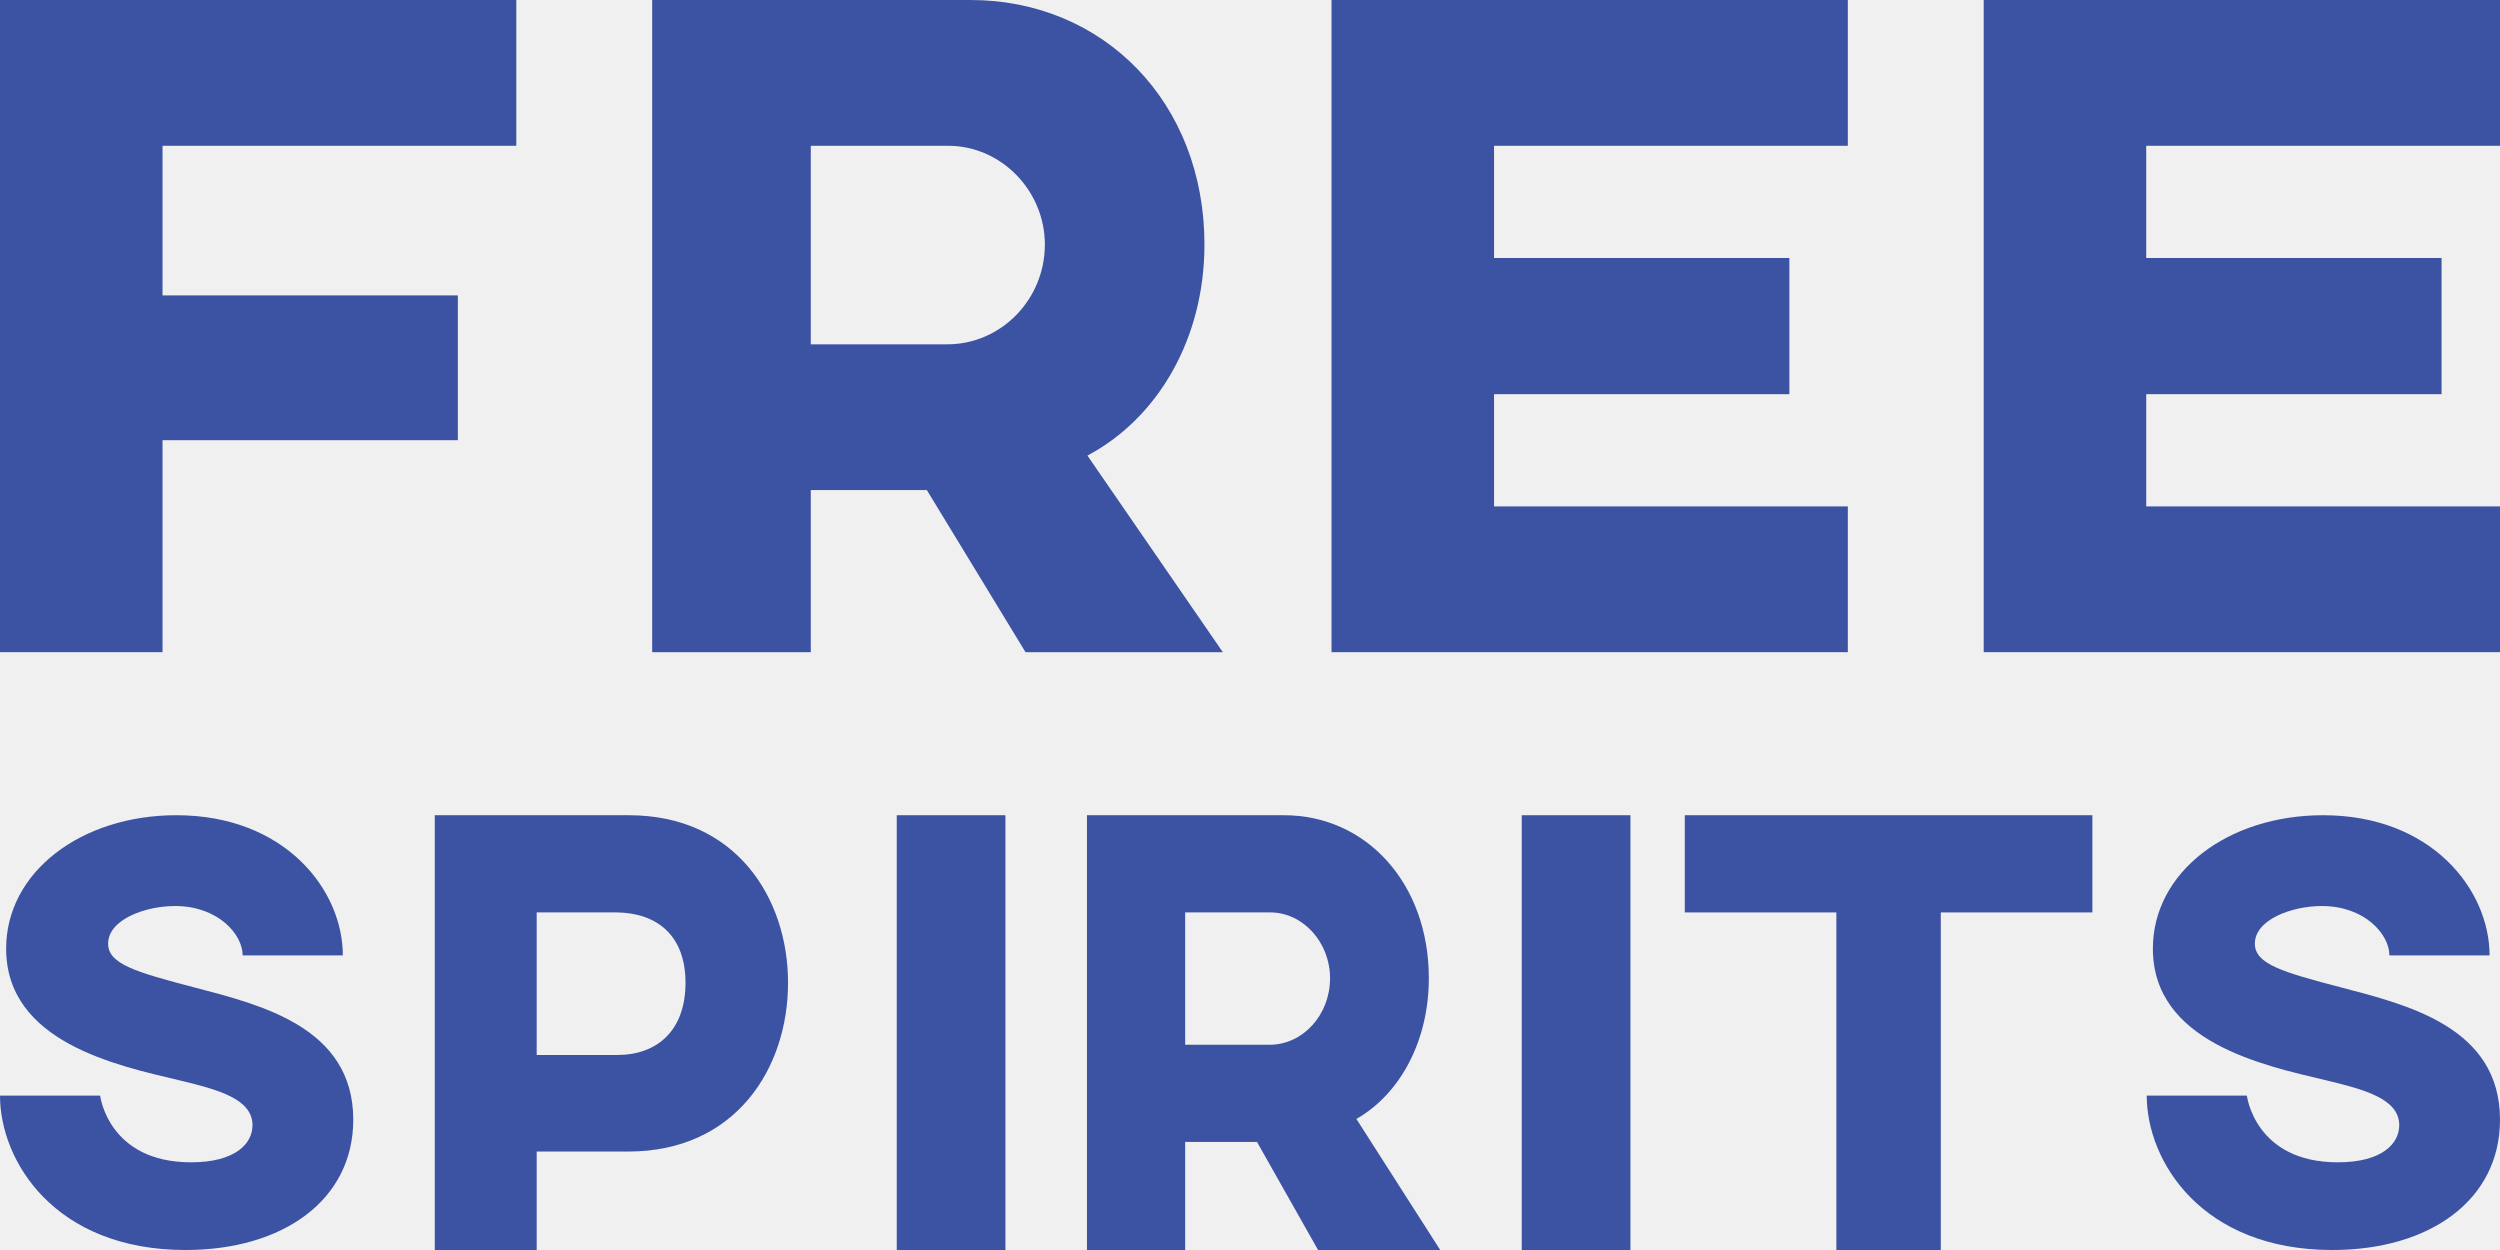
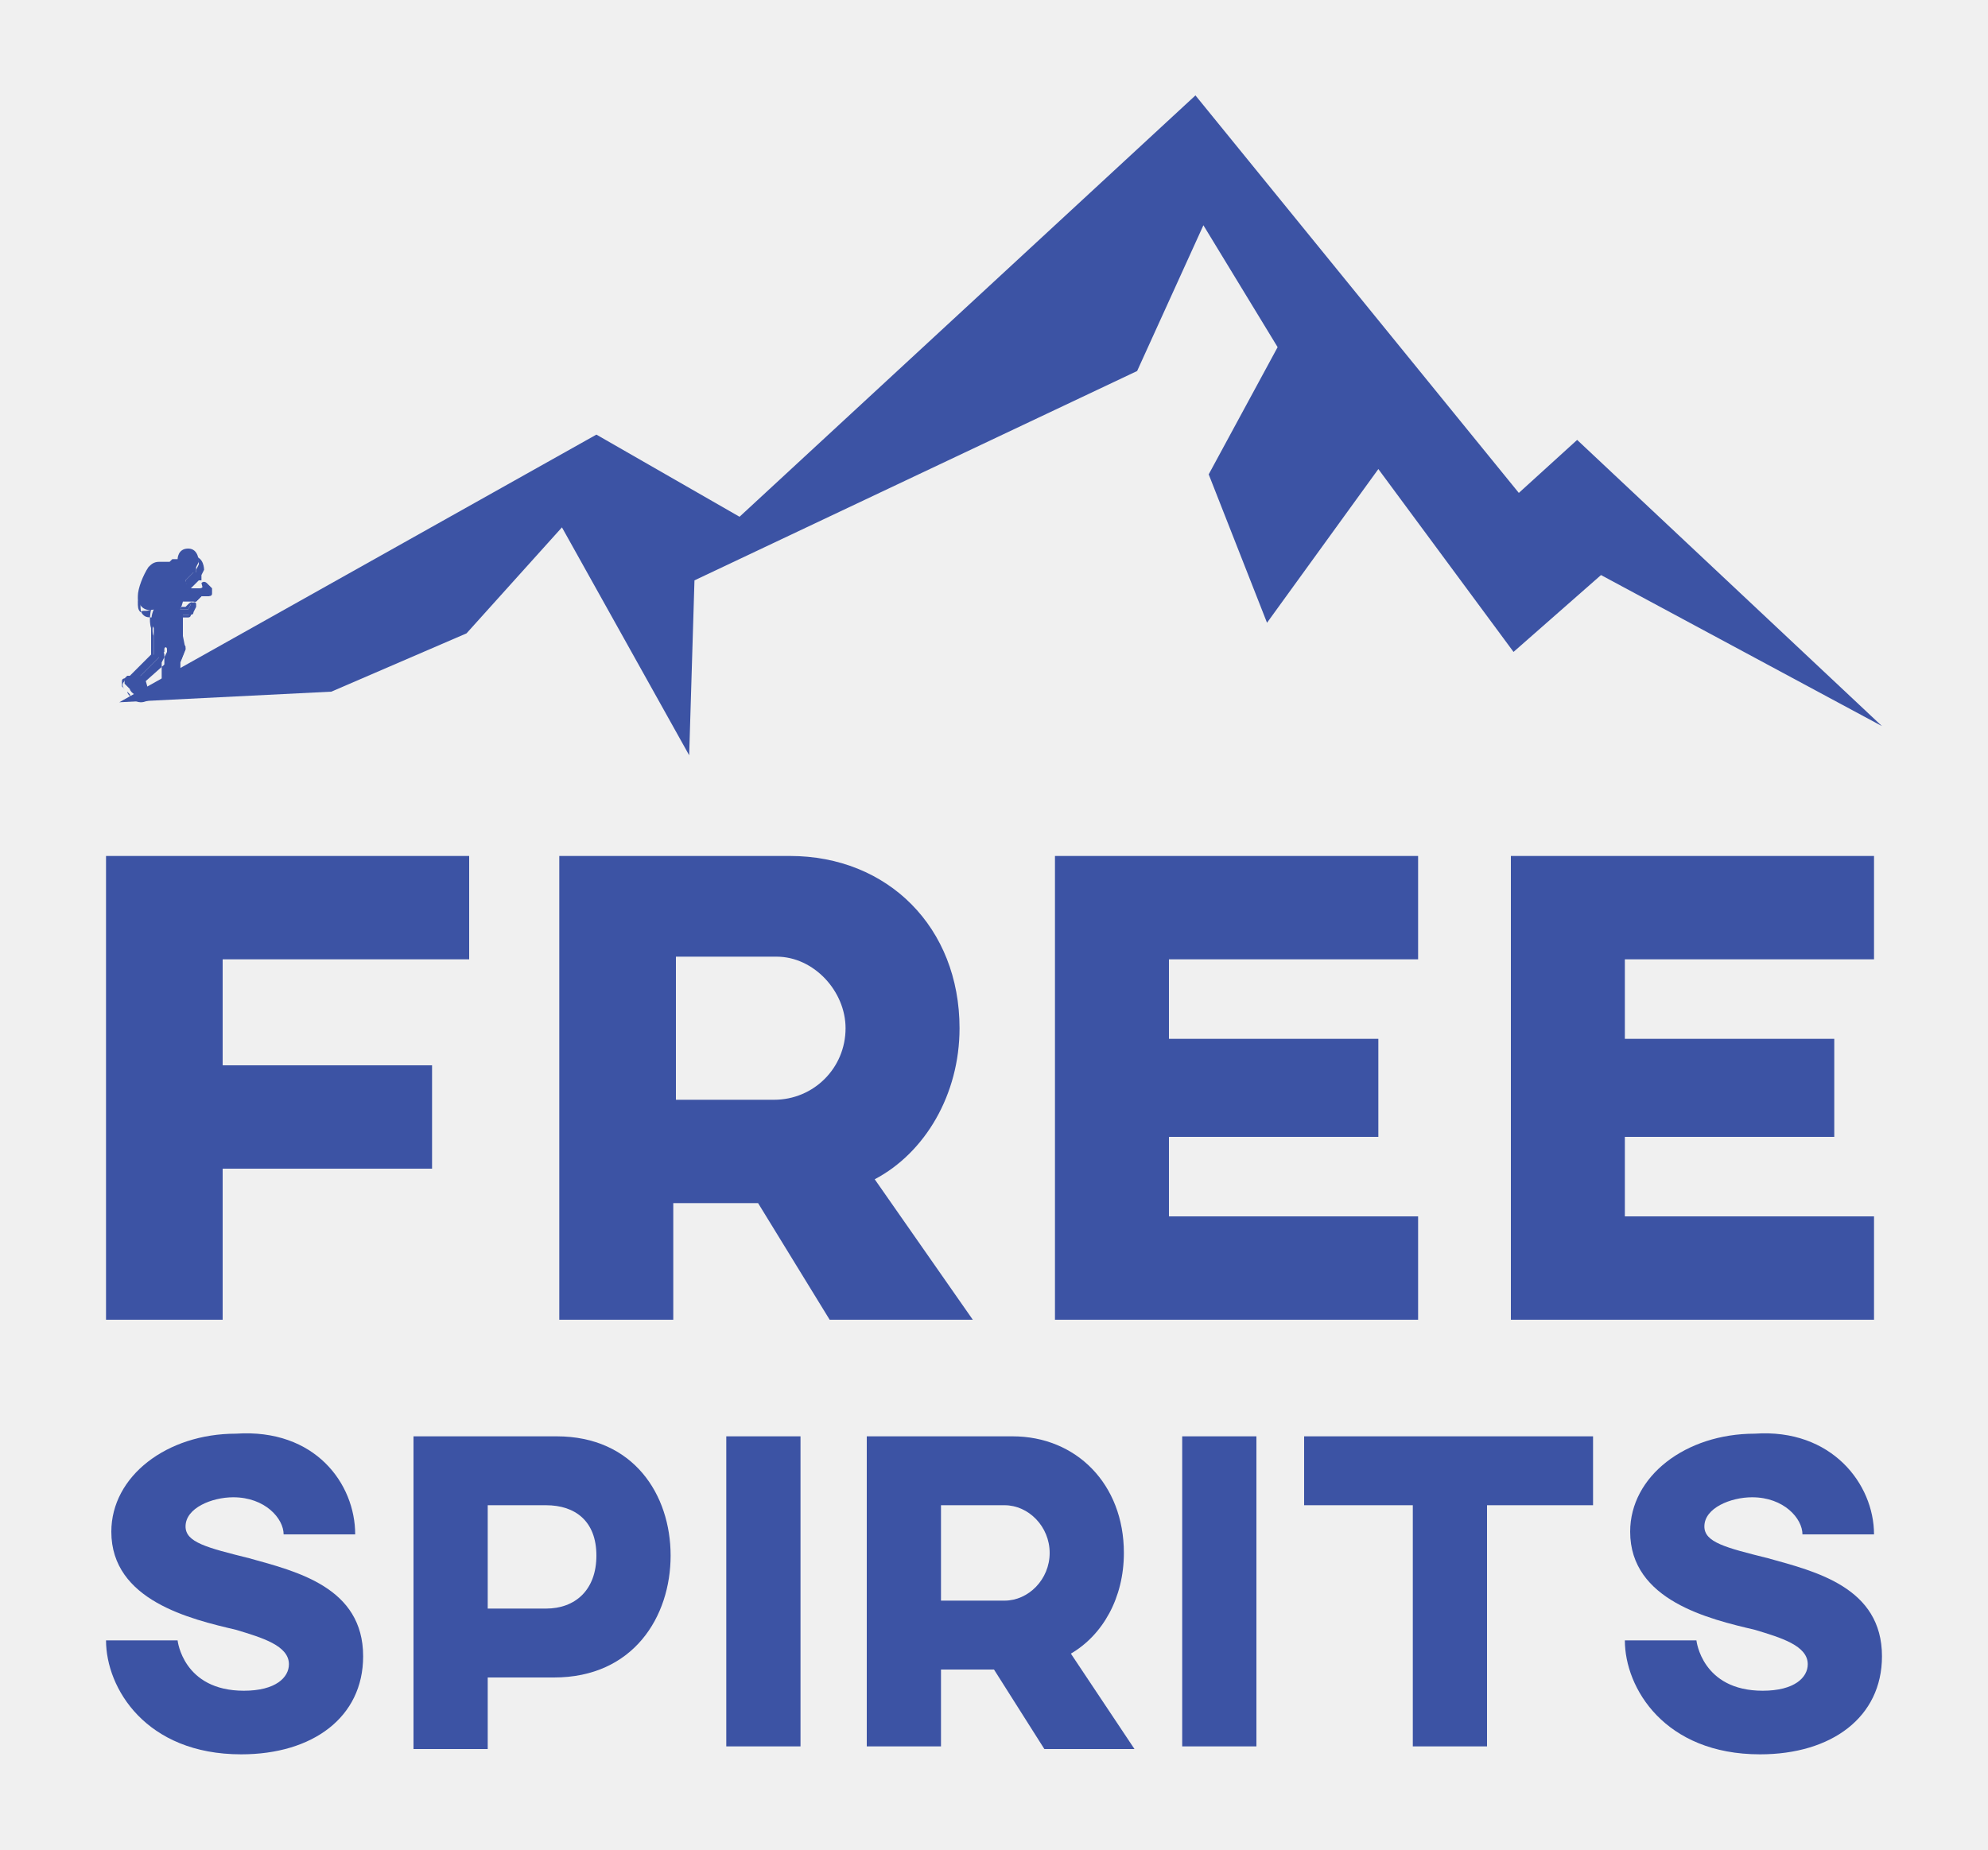
- <svg xmlns="http://www.w3.org/2000/svg" xmlns:xlink="http://www.w3.org/1999/xlink" width="92px" height="46px" viewBox="0 0 92 46" version="1.1">
-   <defs>
-     <polygon id="path-1" points="0 46 92 46 92 0 0 0" />
-   </defs>
-   <g id="MENU" stroke="none" stroke-width="1" fill="none" fill-rule="evenodd" transform="translate(-7, -3)">
-     <g id="Page-1" transform="translate(7, 3)">
-       <path d="M12.616,35.159 L8.93,35.159 C8.93,34.386 8.026,33.342 6.443,33.342 C5.336,33.342 3.979,33.841 3.979,34.728 C3.979,35.477 4.997,35.773 7.167,36.341 C9.586,36.977 13,37.796 13,41.205 C13,44.159 10.423,46 6.828,46 C2.012,46 0,42.727 0,40.319 L3.685,40.319 C3.685,40.319 3.979,42.773 7.031,42.773 C8.682,42.773 9.292,42.069 9.292,41.409 C9.292,40.432 8.003,40.091 6.579,39.75 C4.273,39.204 0.226,38.341 0.226,34.909 C0.226,32.091 2.984,30 6.488,30 C10.49,30 12.616,32.75 12.616,35.159" id="Fill-1" fill="#3C53A4" />
-       <path d="M19.75,33.577 L19.75,38.824 L22.705,38.824 C24.205,38.824 25.227,37.906 25.227,36.165 C25.227,34.448 24.205,33.6 22.705,33.577 L19.75,33.577 Z M29,36.165 C29,39.318 27.069,42.377 23.114,42.377 L19.75,42.377 L19.75,46 L16,46 L16,30 L23.136,30 C27.091,30 29,33.059 29,36.165 Z" id="Fill-3" fill="#3C53A4" />
-       <mask id="mask-2" fill="white">
-         <use xlink:href="#path-1" />
-       </mask>
-       <g id="Clip-6" />
-       <polygon id="Fill-5" fill="#3C53A4" mask="url(#mask-2)" points="33 46 37 46 37 30 33 30" />
-       <path d="M43.614,33.577 L43.614,38.447 L46.72,38.447 C47.955,38.447 48.946,37.341 48.946,35.999 C48.946,34.683 47.955,33.577 46.743,33.577 L43.614,33.577 Z M52.581,35.999 C52.581,38.306 51.524,40.259 49.915,41.177 L53,46 L48.505,46 L46.257,42.023 L43.614,42.023 L43.614,46 L40,46 L40,30 L47.249,30 C50.29,30 52.581,32.518 52.581,35.999 Z" id="Fill-7" fill="#3C53A4" mask="url(#mask-2)" />
-       <polygon id="Fill-8" fill="#3C53A4" mask="url(#mask-2)" points="56 46 60 46 60 30 56 30" />
-       <polygon id="Fill-9" fill="#3C53A4" mask="url(#mask-2)" points="77 33.577 71.421 33.577 71.421 46 67.578 46 67.578 33.577 62 33.577 62 30 77 30" />
-       <path d="M91.616,35.159 L87.93,35.159 C87.93,34.386 87.026,33.342 85.444,33.342 C84.336,33.342 82.979,33.841 82.979,34.728 C82.979,35.477 83.997,35.773 86.167,36.341 C88.586,36.977 92,37.796 92,41.205 C92,44.159 89.423,46 85.828,46 C81.012,46 79,42.727 79,40.319 L82.685,40.319 C82.685,40.319 82.979,42.773 86.031,42.773 C87.681,42.773 88.292,42.069 88.292,41.409 C88.292,40.432 87.004,40.091 85.579,39.75 C83.273,39.204 79.226,38.341 79.226,34.909 C79.226,32.091 81.984,30 85.489,30 C89.49,30 91.616,32.75 91.616,35.159" id="Fill-10" fill="#3C53A4" mask="url(#mask-2)" />
-       <polygon id="Fill-11" fill="#3C53A4" mask="url(#mask-2)" points="19 5.365 5.981 5.365 5.981 10.871 16.849 10.871 16.849 16.199 5.981 16.199 5.981 24 0 24 0 0 19 0" />
-       <path d="M29.837,5.365 L29.837,12.671 L34.856,12.671 C36.849,12.671 38.451,11.012 38.451,9 C38.451,7.023 36.849,5.365 34.892,5.365 L29.837,5.365 Z M44.324,9 C44.324,12.459 42.615,15.388 40.017,16.765 L45,24 L37.739,24 L34.108,18.035 L29.837,18.035 L29.837,24 L24,24 L24,0 L35.71,0 C40.622,0 44.324,3.777 44.324,9 Z" id="Fill-12" fill="#3C53A4" mask="url(#mask-2)" />
-       <polygon id="Fill-13" fill="#3C53A4" mask="url(#mask-2)" points="68 0 68 5.365 54.981 5.365 54.981 9.494 65.849 9.494 65.849 14.506 54.981 14.506 54.981 18.636 68 18.636 68 24 49 24 49 0" />
-       <polygon id="Fill-14" fill="#3C53A4" mask="url(#mask-2)" points="92 0 92 5.365 78.981 5.365 78.981 9.494 89.849 9.494 89.849 14.506 78.981 14.506 78.981 18.636 92 18.636 92 24 73 24 73 0" />
+ <svg xmlns="http://www.w3.org/2000/svg" version="1.1" id="Layer_1" x="0px" y="0px" viewBox="0 0 75 69.8" style="enable-background:new 0 0 75 69.8;" xml:space="preserve">
+   <style type="text/css">
+ 	.st0{fill:#3C53A4;}
+ </style>
+   <g>
+     <g>
+       <g>
+         <path class="st0" d="M13.4,57.9h-2.7c0-0.6-0.7-1.4-1.9-1.4C8,56.5,7,56.9,7,57.6c0,0.6,0.8,0.8,2.4,1.2c1.8,0.5,4.3,1.1,4.3,3.7     c0,2.3-1.9,3.7-4.6,3.7c-3.6,0-5.1-2.5-5.1-4.3h2.7c0,0,0.2,1.9,2.5,1.9c1.2,0,1.7-0.5,1.7-1c0-0.7-1-1-2-1.3     c-1.7-0.4-4.7-1.1-4.7-3.7c0-2.1,2.1-3.7,4.7-3.7C11.9,53.9,13.4,56,13.4,57.9z" />
+       </g>
+       <g>
+         <path class="st0" d="M25.3,58.7c0,2.3-1.4,4.6-4.4,4.6h-2.5v2.7h-2.8V54.2H21C23.9,54.2,25.3,56.4,25.3,58.7z M18.4,56.8v3.9h2.2     c1.1,0,1.9-0.7,1.9-2c0-1.3-0.8-1.9-1.9-1.9H18.4z" />
+       </g>
+       <g>
+         <path class="st0" d="M30.2,65.9h-2.8V54.2h2.8V65.9z" />
+       </g>
+       <g>
+         <path class="st0" d="M42.4,58.6c0,1.7-0.8,3.1-2,3.8l2.4,3.6h-3.4L37.5,63h-2v2.9h-2.8V54.2h5.5C40.6,54.2,42.4,56,42.4,58.6z      M35.5,56.8v3.6h2.4c0.9,0,1.7-0.8,1.7-1.8c0-1-0.8-1.8-1.7-1.8H35.5z" />
+       </g>
+       <g>
+         <path class="st0" d="M47.4,65.9h-2.8V54.2h2.8V65.9z" />
+       </g>
+       <g>
+         <path class="st0" d="M60.2,56.8h-4.1v9.1h-2.8v-9.1h-4.1v-2.6h10.9V56.8z" />
+       </g>
+       <g>
+         <path class="st0" d="M70.7,57.9h-2.7c0-0.6-0.7-1.4-1.9-1.4c-0.8,0-1.8,0.4-1.8,1.1c0,0.6,0.8,0.8,2.4,1.2     c1.8,0.5,4.3,1.1,4.3,3.7c0,2.3-1.9,3.7-4.6,3.7c-3.6,0-5.1-2.5-5.1-4.3H64c0,0,0.2,1.9,2.5,1.9c1.2,0,1.7-0.5,1.7-1     c0-0.7-1-1-2-1.3c-1.7-0.4-4.7-1.1-4.7-3.7c0-2.1,2.1-3.7,4.7-3.7C69.1,53.9,70.7,56,70.7,57.9z" />
+       </g>
+     </g>
+     <g>
+       <g>
+         <path class="st0" d="M17.8,36.2H8.4v4h7.9v3.9H8.4v5.7H4V32.3h13.7V36.2z" />
+       </g>
+       <g>
+         <path class="st0" d="M36.2,38.8c0,2.5-1.3,4.7-3.2,5.7l3.7,5.3h-5.4l-2.7-4.4h-3.2v4.4h-4.3V32.3h8.7     C33.5,32.3,36.2,35,36.2,38.8z M25.5,36.2v5.3h3.7c1.5,0,2.7-1.2,2.7-2.7c0-1.4-1.2-2.7-2.6-2.7H25.5z" />
+       </g>
+       <g>
+         <path class="st0" d="M53.5,32.3v3.9h-9.4v3H52v3.7h-7.9v3h9.4v3.9H39.8V32.3H53.5z" />
+       </g>
+       <g>
+         <path class="st0" d="M70.7,32.3v3.9h-9.4v3h7.9v3.7h-7.9v3h9.4v3.9H57V32.3H70.7z" />
+       </g>
+     </g>
+     <g>
+       <g>
+         <polygon class="st0" points="4.5,26.5 22.5,16.4 27.9,19.5 45.1,3.6 57.3,18.6 59.5,16.6 71,27.4 60.4,21.7 57.1,24.6 52,17.7      47.8,23.5 45.6,17.9 48.2,13.1 45.4,8.5 42.9,14 26.2,21.9 26,28.5 21.2,19.9 17.6,23.9 12.5,26.1    " />
+       </g>
+       <g>
+         <g>
+           <g>
+             <path class="st0" d="M7.7,22.1L7.7,22.1c-0.1,0.1-0.1,0.1-0.2,0.1H7.1L7,21.9l0.2-0.2l0.1-0.1l0.1,0v-0.2l0.1-0.2       c0,0,0-0.5-0.4-0.5c-0.4,0-0.4,0.4-0.4,0.4l-0.1,0c0,0-0.1,0-0.1,0l-0.1,0.1c0,0-0.1,0-0.1,0l-0.3,0c-0.2,0-0.3,0.1-0.4,0.2       c-0.2,0.3-0.4,0.8-0.4,1.1c0,0.3,0.2,0.6,0.6,0.5c0,0-0.2,0.4,0,0.7l0,0.9c0,0,0,0,0,0.1l-0.8,0.8c0,0,0,0-0.1,0l-0.1,0       c0,0-0.1,0.1-0.1,0.1l0,0c0,0.1,0,0.2,0,0.2l0.2,0.2c0,0,0,0,0,0c0,0.1,0.3,0.4,0.6,0.2l-0.2-0.7l0.9-0.9c0,0,0,0,0,0l0-0.1       c0-0.1,0.1-0.1,0.1,0l0,0c0,0,0,0,0,0.1l-0.1,0.2c0,0,0,0,0,0v1c0,0.1,0.1,0.2,0.2,0.2H7c0,0,0.3,0,0.3-0.2l-0.5-0.2V25       c0,0,0,0,0,0l0.2-0.5c0,0,0,0,0,0L6.9,24l0-0.5l0-0.3l0.3,0c0,0,0.1,0,0.1-0.1l0.1-0.2c0,0,0-0.1,0-0.1l0,0       c0-0.1-0.1-0.1-0.2,0l-0.1,0.2l-0.3,0l0.1-0.3l0.4,0c0,0,0,0,0.1,0l0.2-0.2c0,0,0.1,0,0.1,0l0.1,0c0.1,0,0.1,0,0.1-0.1l0,0       c0,0,0-0.1,0-0.1l-0.1-0.1C7.8,22,7.7,22,7.7,22.1z" />
+           </g>
+           <g>
+             <path class="st0" d="M5.3,26.5c-0.2,0-0.4-0.2-0.4-0.3c0,0,0,0,0,0l-0.2-0.2c-0.1-0.1-0.1-0.2,0-0.3c0-0.1,0.1-0.1,0.1-0.1       l0.1,0c0,0,0,0,0.1,0l0.8-0.8c0,0,0,0,0,0l0-0.8c-0.1-0.2,0-0.5,0-0.7c-0.2,0-0.3,0-0.4-0.1c-0.1-0.1-0.1-0.2-0.1-0.4       c0-0.2,0.2-0.7,0.4-1.1c0.1-0.2,0.2-0.3,0.4-0.2l0.3,0c0,0,0.1,0,0.1,0l0.1-0.1c0,0,0.1,0,0.2,0l0.1,0c0-0.1,0-0.2,0.1-0.3       c0.1-0.1,0.2-0.1,0.3-0.1c0.4,0,0.4,0.5,0.4,0.5c0,0,0,0,0,0l-0.1,0.2v0.2c0,0,0,0,0,0c0,0,0,0,0,0l-0.1,0l-0.1,0.1l-0.2,0.2       l0.1,0.2h0.3c0,0,0,0,0.1,0L7.6,22c0.1-0.1,0.2,0,0.2,0L8,22.2c0,0,0,0.1,0,0.2c0,0.1-0.1,0.1-0.2,0.1l-0.1,0c0,0,0,0-0.1,0       l-0.2,0.2c0,0,0,0-0.1,0l-0.4,0l-0.1,0.2l0.2,0l0.1-0.1c0.1-0.1,0.2-0.1,0.2,0c0,0,0,0.1,0,0.2l-0.1,0.2c0,0.1-0.1,0.1-0.1,0.1       l-0.3,0l0,0.3l0,0.5L7,24.4c0,0,0,0,0,0.1L6.8,25c0,0,0,0,0,0v0.7l0.5,0.2c0,0,0,0,0,0c0,0.2-0.2,0.2-0.3,0.2H6.5       c-0.1,0-0.2-0.1-0.2-0.2v-1c0,0,0,0,0,0l0.1-0.2c0,0,0,0,0,0c0,0,0,0,0,0c0,0,0,0,0,0l0,0.1c0,0,0,0.1,0,0.1l-0.9,0.8l0.2,0.7       c0,0,0,0,0,0C5.4,26.5,5.4,26.5,5.3,26.5z M5.7,23C5.7,23,5.7,23,5.7,23C5.7,23,5.7,23,5.7,23c0,0-0.1,0.4,0,0.7c0,0,0,0,0,0       l0,0.9c0,0,0,0.1,0,0.1l-0.8,0.8c0,0-0.1,0-0.1,0.1l-0.1,0c0,0-0.1,0-0.1,0.1c0,0.1,0,0.2,0,0.2l0.2,0.2c0,0,0,0,0,0       c0,0.1,0.2,0.3,0.4,0.3c0,0,0.1,0,0.1,0l-0.2-0.7c0,0,0,0,0,0l0.9-0.9c0,0,0,0,0,0l0-0.1c0-0.1,0-0.1,0.1-0.1       c0,0,0.1,0,0.1,0.1c0,0,0,0.1,0,0.1l-0.1,0.2c0,0,0,0,0,0v1c0,0.1,0.1,0.2,0.2,0.2H7c0,0,0.2,0,0.2-0.2l-0.5-0.2c0,0,0,0,0,0       V25c0,0,0,0,0,0l0.2-0.5c0,0,0,0,0,0L6.8,24l0-0.5l0-0.3c0,0,0,0,0,0l0.3,0c0,0,0.1,0,0.1-0.1l0.1-0.2c0,0,0-0.1,0-0.1       c0,0-0.1,0-0.1,0l-0.1,0.2c0,0,0,0,0,0l-0.3,0c0,0,0,0,0,0c0,0,0,0,0,0l0.1-0.3c0,0,0,0,0,0l0.4,0c0,0,0,0,0,0l0.2-0.2       c0,0,0.1,0,0.1,0l0.1,0c0,0,0.1,0,0.1,0c0,0,0-0.1,0-0.1l-0.1-0.1c0,0-0.1,0-0.1,0l-0.1,0.1c0,0-0.1,0-0.1,0H7.1c0,0,0,0,0,0       L7,21.9c0,0,0,0,0,0l0.2-0.2l0.1-0.1c0,0,0,0,0,0l0.1,0v-0.1c0,0,0,0,0,0l0.1-0.2c0-0.1,0-0.4-0.4-0.4c-0.1,0-0.2,0-0.3,0.1       c-0.1,0.1-0.1,0.3-0.1,0.3c0,0,0,0,0,0c0,0,0,0,0,0l-0.1,0c0,0-0.1,0-0.1,0l-0.1,0.1c0,0-0.1,0-0.1,0l0,0l-0.3,0       c-0.2,0-0.3,0.1-0.4,0.2c-0.2,0.3-0.4,0.8-0.4,1.1c0,0.2,0,0.3,0.1,0.4C5.4,23,5.5,23.1,5.7,23C5.7,23,5.7,23,5.7,23z" />
+           </g>
+         </g>
+         <g>
+           <g>
+             <path class="st0" d="M8.9,25.4C8.9,25.4,8.9,25.4,8.9,25.4l-1.2-3.1c0,0,0,0,0,0c0,0,0,0,0,0L8.9,25.4       C8.9,25.4,8.9,25.4,8.9,25.4C8.9,25.4,8.9,25.4,8.9,25.4z" />
+           </g>
+         </g>
+         <g>
+           <g>
+             <path class="st0" d="M6.5,24.9C6.5,24.9,6.5,24.9,6.5,24.9C6.5,24.9,6.5,24.8,6.5,24.9L7.2,23c0,0,0,0,0,0c0,0,0,0,0,0       L6.5,24.9C6.6,24.9,6.6,24.9,6.5,24.9z" />
+           </g>
+         </g>
+       </g>
    </g>
  </g>
</svg>
